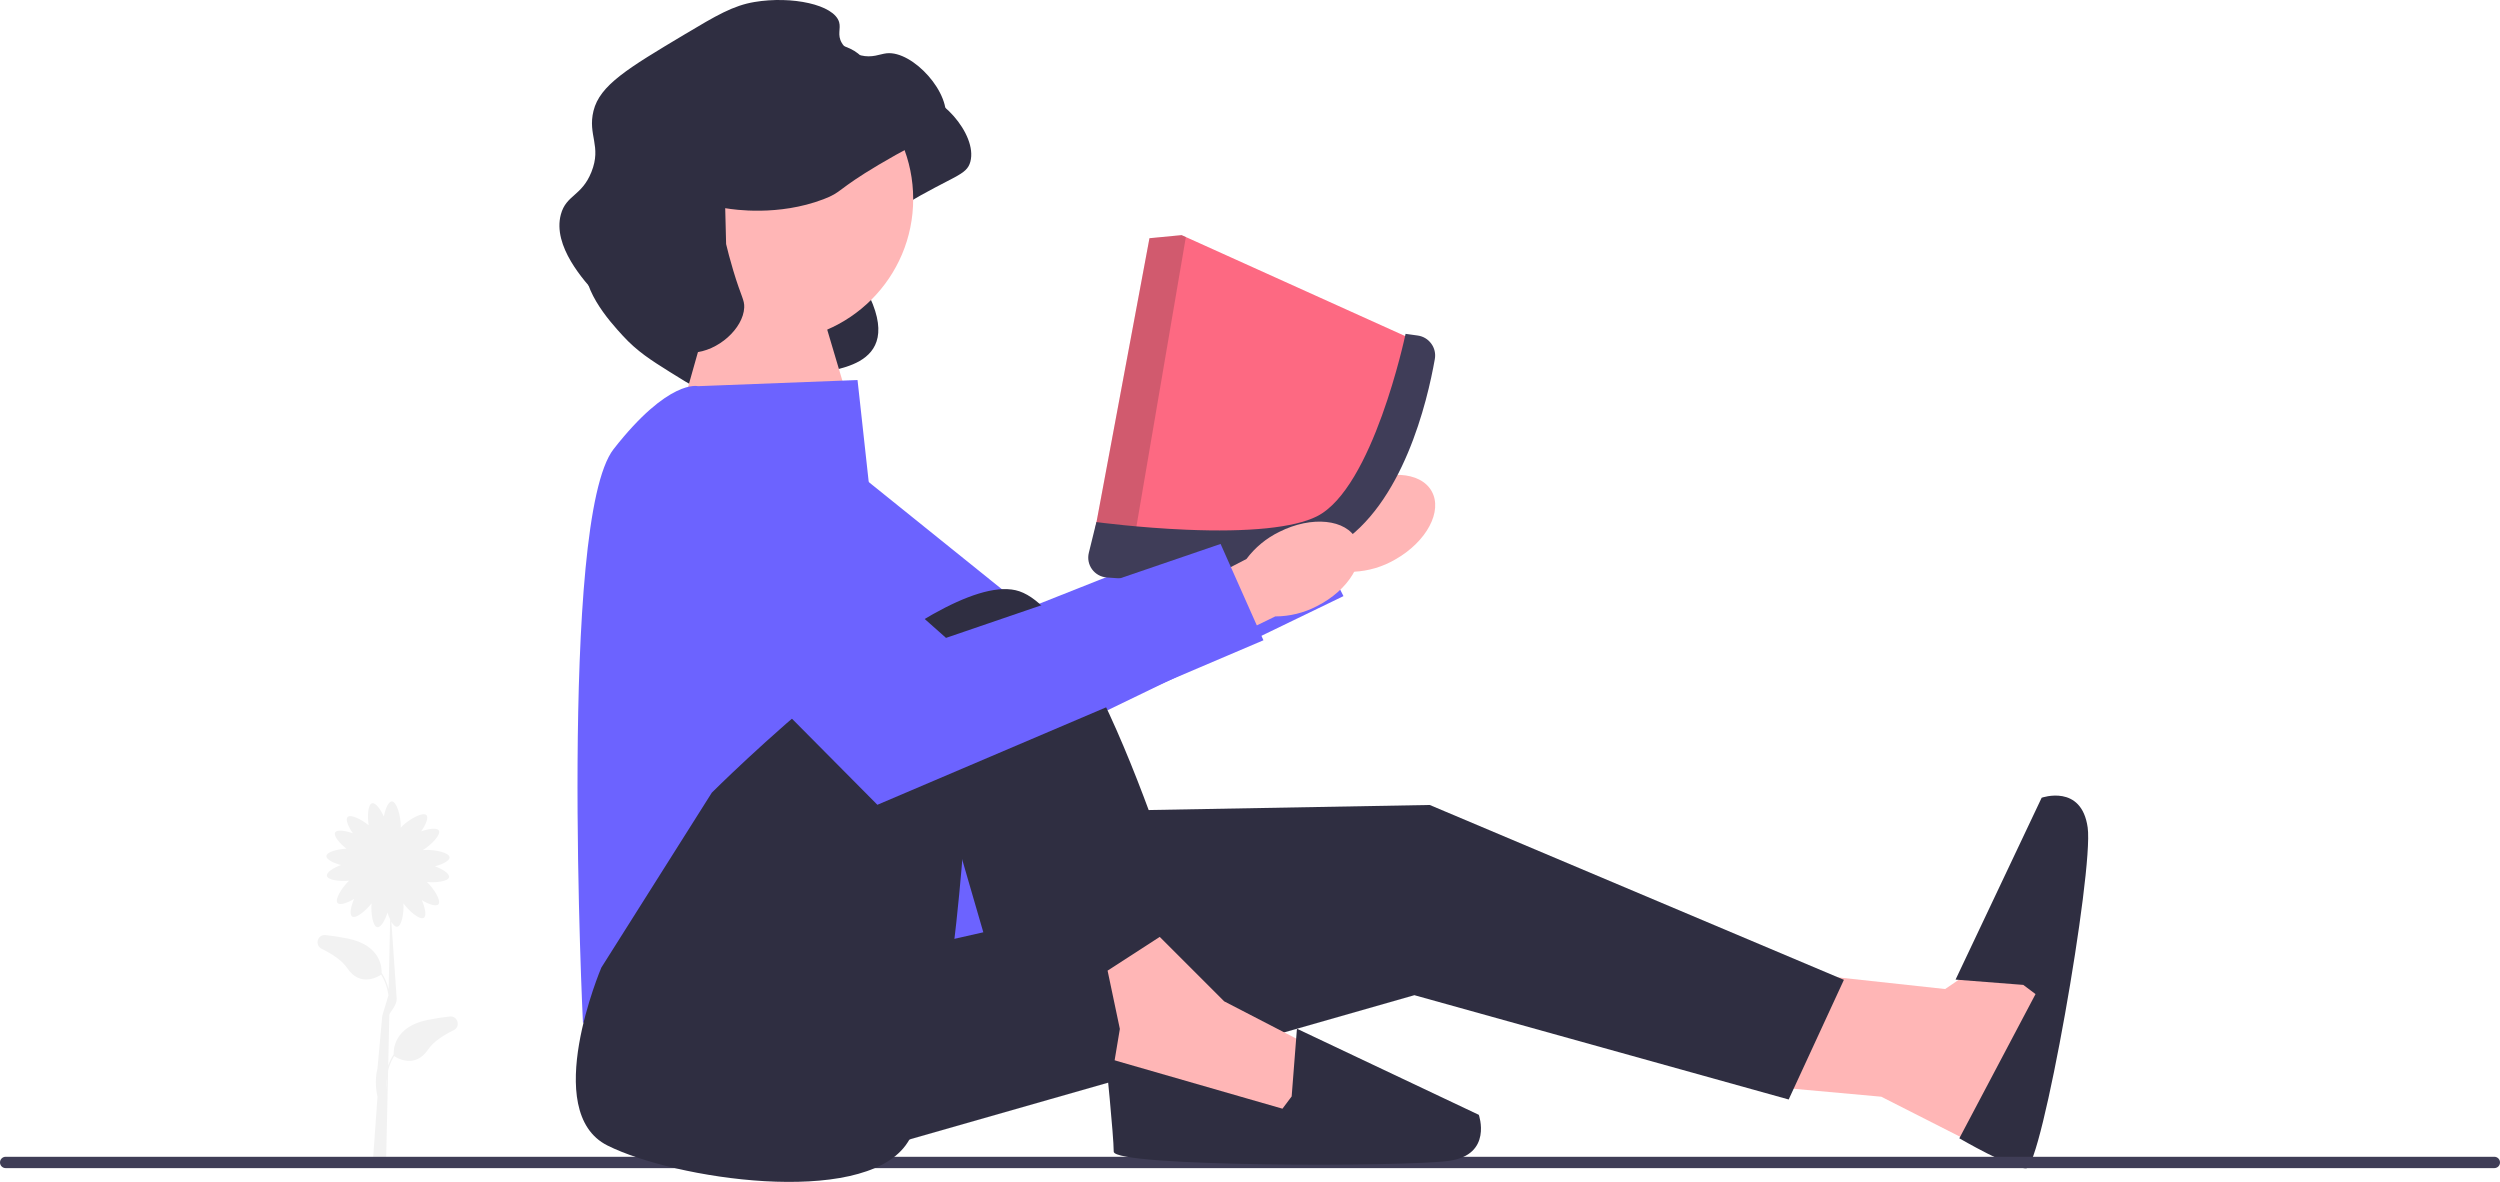
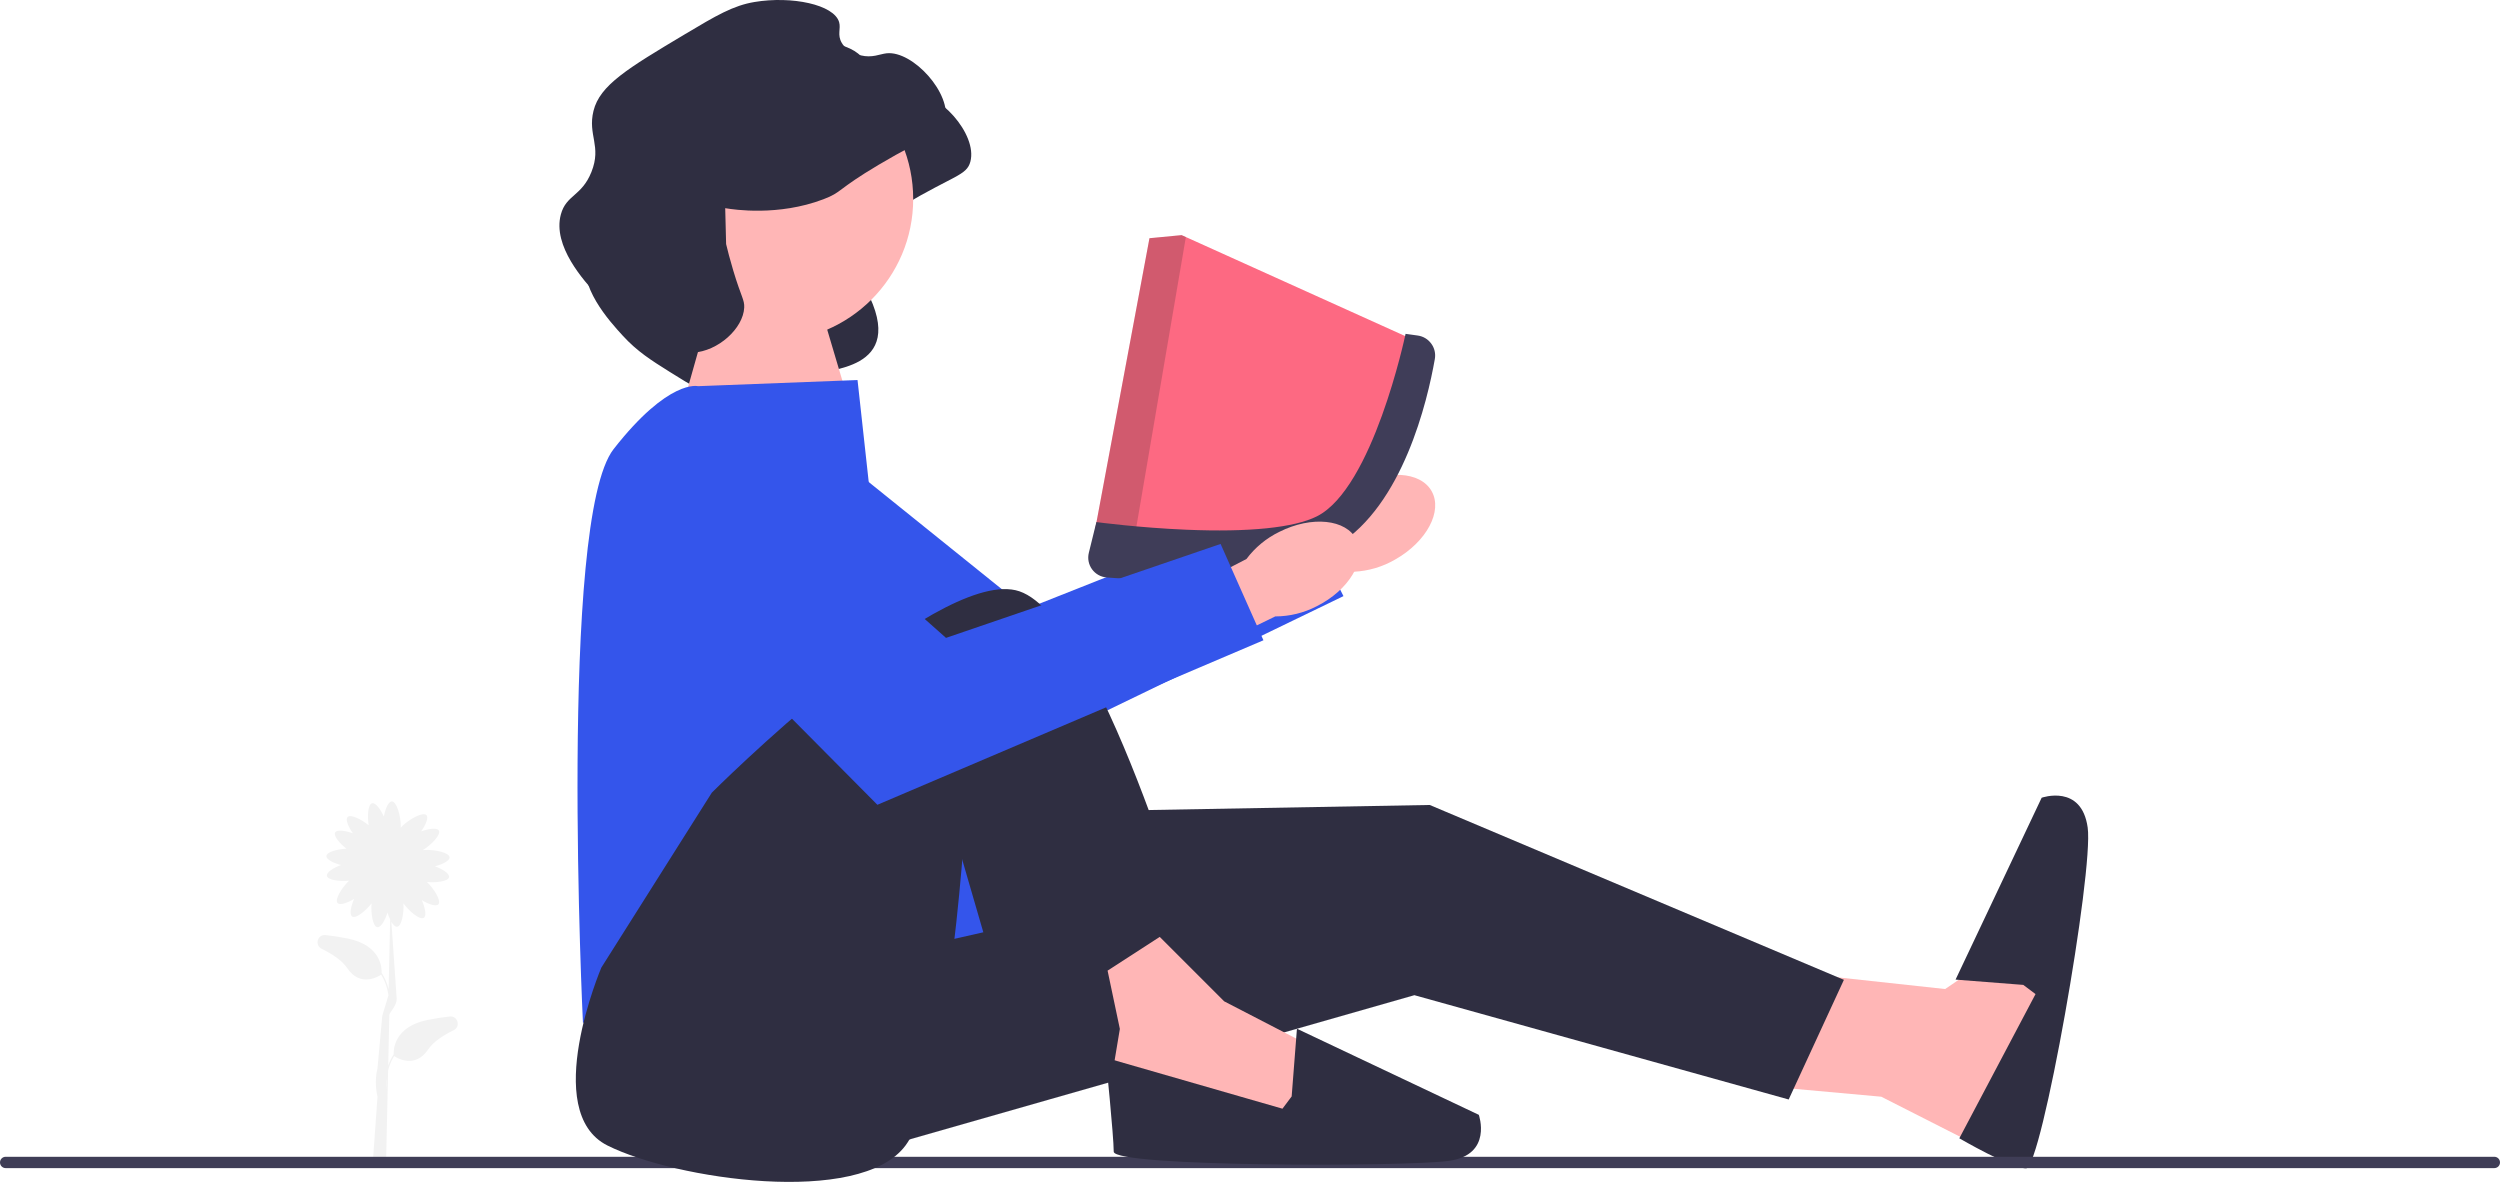
<svg xmlns="http://www.w3.org/2000/svg" width="692.68" height="327.472" viewBox="0 0 692.68 327.472" role="img" artist="Katerina Limpitsouni" source="https://undraw.co/">
  <path d="M207.953,68.814c.058,.01,.144,.025,.249,.042,2.051,.34,14.454,2.253,26.958-2.51,5.297-2.018,3.49-2.521,15.288-9.536,13.831-8.225,17.381-8.167,18.411-12.002,2.057-7.658-8.925-19.696-16.194-18.904-1.914,.209-3.963,1.35-7.151,.576-.7-.17-3.766-.914-5.261-3.452-1.333-2.264-.204-3.897-.74-5.754-1.407-4.874-13.14-7.306-23.427-5.587-5.916,.988-10.518,3.687-19.48,9.043-15.598,9.323-23.397,13.985-25.15,21.127-1.661,6.769,2.326,9.686-.574,16.933-2.7,6.747-6.989,6.297-8.465,11.755-2.375,8.783,6.44,18.423,10.112,22.439,4.026,4.403,7.876,6.819,12.988,10.027,6.416,4.026,9.624,6.04,13.481,5.835,6.993-.371,27.772,.893,28.043-4.894,.102-2.169,25.303-.393,12.894-23.741-1.522-2.864-31.339,.195-31.733-1.45" fill="#2f2e41" />
  <polygon points="492.194 301.238 521.246 303.868 557.328 322.193 563.278 300.941 568.475 274.036 557.649 261.286 538.947 274.036 499.844 269.786 492.194 301.238" fill="#ffb6b6" />
  <polygon points="253.326 212.832 231.224 321.64 391.886 275.737 495.594 304.639 510.895 271.486 396.136 223.033 301.779 224.733 253.326 212.832" fill="#2f2e41" />
  <path d="M560.588,272.885l3.4,2.55-21.112,39.957s14.261,8.32,18.511,8.32,18.751-82.28,17.051-94.432c-1.7-12.152-12.751-8.25-12.751-8.25l-23.855,50.394,18.754,1.46h-0Z" fill="#2f2e41" />
  <path d="M90.199,259.086c-2.228-.24-3.097,2.811-1.084,3.796,2.915,1.427,5.657,3.224,7.087,5.353,3.654,5.443,8.703,2.297,9.421,1.808,1.18,1.965,1.762,3.95,2.012,5.716l-1.722,5.706c-.075,.381,.003-.011,0,0h0l-1.32,14.522c-.904,3.528-.222,6.924,0,7.921l-1.32,18.483,3.691,.03,.398-18.083,.077-.023c-.002-.007-.03-.106-.07-.283l.164-7.472c.332-1.28,.858-2.624,1.66-3.959,.718,.488,5.767,3.635,9.421-1.808,1.429-2.129,4.172-3.927,7.087-5.353,2.013-.985,1.144-4.035-1.084-3.796-1.888,.203-3.947,.508-6.138,.954-9.288,1.891-9.481,8.198-9.399,9.644l-.063-.039c-.634,1.018-1.105,2.043-1.454,3.045l.31-14.07c.192-.997,2.338-2.576,2.002-4.995l-1.435-20.777c.507,.87,1.068,1.435,1.598,1.375,1.267-.145,1.906-3.812,1.745-6.481,1.575,2.182,4.562,4.718,5.651,3.989,.824-.551,.335-2.821-.564-4.884,1.875,1.129,3.951,1.872,4.596,1.155,.879-.979-1.228-4.318-3.171-6.182,2.601,.243,5.909-.172,6.125-1.355,.179-.975-1.79-2.206-3.897-2.998,2.116-.558,4.096-1.53,4.03-2.492-.094-1.37-4.301-2.199-6.992-2.016-.155,.011-.301,.025-.439,.041,2.306-1.399,5.143-4.282,4.479-5.438-.494-.86-2.792-.527-4.911,.231,1.255-1.794,2.136-3.815,1.465-4.506-.957-.985-4.703,1.101-6.639,2.981-.18,.175-.338,.342-.476,.502,.007-.137,.011-.281,.011-.433,0-2.698-1.113-6.839-2.487-6.839-.964,0-1.8,2.041-2.212,4.19-.934-2.048-2.295-3.929-3.256-3.684-1.149,.292-1.348,3.525-.953,6.086-2.027-1.644-4.996-3.131-5.833-2.269-.672,.692,.21,2.713,1.465,4.506-2.12-.757-4.418-1.09-4.911-.231-.537,.935,1.219,3.003,3.131,4.499-2.535,.116-5.473,.882-5.551,2.025-.066,.962,1.914,1.934,4.03,2.492-2.107,.792-4.076,2.023-3.897,2.998,.217,1.184,3.525,1.598,6.125,1.355-1.943,1.864-4.05,5.204-3.171,6.182,.644,.717,2.721-.025,4.596-1.155-.9,2.063-1.388,4.333-.564,4.884,1.031,.69,3.765-1.548,5.39-3.64-.238,2.671,.319,6.43,1.596,6.604,.982,.134,2.122-1.889,2.817-4.03,.209,.666,.459,1.317,.734,1.89l-.425,19.329c-.353-1.431-.938-2.947-1.872-4.445l-.063,.039c.081-1.446-.111-7.753-9.399-9.644-2.191-.446-4.25-.751-6.138-.954l0-0Zm16.93,39.62l-.07,3.162c-.064-.887-.071-1.967,.07-3.162Z" fill="#f2f2f2" />
  <path d="M691.109,320.509H1.571c-.871,0-1.571,.7-1.571,1.571,0,.871,.7,1.571,1.571,1.571H691.109c.871,0,1.571-.7,1.571-1.571s-.7-1.571-1.571-1.571Z" fill="#3f3d56" />
  <polygon points="187.55 118.178 198.601 79.075 225.803 79.925 235.154 111.377 187.55 118.178" fill="#ffb6b6" />
-   <path d="M193.396,106.999l-0,0s-8.076-2.125-23.377,17.426c-15.301,19.551-8.501,158.962-8.501,158.962l110.933-25.077-29.029-99.94-5.824-53.072-44.203,1.7v0Z" fill="#6c63ff" />
+   <path d="M193.396,106.999l-0,0s-8.076-2.125-23.377,17.426c-15.301,19.551-8.501,158.962-8.501,158.962l110.933-25.077-29.029-99.94-5.824-53.072-44.203,1.7v0Z" fill="#3455eb" />
  <g>
    <path id="uuid-b9858c30-f397-4403-a0fe-0b031a3a9912-1147" d="M366.457,142.905l-36.494,21.13,8.015,14.737,37.215-20.364c3.996-.2,7.886-1.355,11.344-3.367,8.725-4.917,13.259-13.4,10.132-18.951-3.128-5.551-12.734-6.066-21.455-1.149-3.513,1.917-6.516,4.648-8.757,7.964Z" fill="#ffb6b6" />
-     <polygon points="191.567 146.19 267.571 215.805 372.237 165.167 359.108 139.071 284.357 168.705 212.684 111.006 191.567 146.19" fill="#6c63ff" />
+     <polygon points="191.567 146.19 267.571 215.805 372.237 165.167 359.108 139.071 284.357 168.705 212.684 111.006 191.567 146.19" fill="#3455eb" />
  </g>
  <path d="M166.619,268.086l30.602-48.454s61.205-61.205,84.156-56.104c22.952,5.1,50.154,101.158,50.154,101.158l-22.952,14.451-40.803-56.954s-4.25,78.206-16.891,95.207c-12.64,17.001-63.865,9.351-82.567,0s-1.7-49.304-1.7-49.304v0Z" fill="#2f2e41" />
  <polygon points="306.88 268.936 310.28 285.087 308.58 295.288 314.53 307.189 361.284 312.289 363.834 290.188 339.182 277.437 321.331 259.585 306.88 268.936" fill="#ffb6b6" />
  <path d="M357.884,303.789l-2.55,3.4-48.962-14.11s2.209,21.76,2.209,26.011,80.756,4.25,92.908,2.55c12.152-1.7,8.25-12.751,8.25-12.751l-50.394-23.855-1.46,18.754v0Z" fill="#2f2e41" />
  <g>
    <polygon points="302.065 154.014 343.466 157.629 367.818 150.194 381.606 133.353 392.881 94.718 328.571 65.676 327.397 65.148 318.485 66.005 302.436 152.021 302.065 154.014" fill="#fd6982" />
    <polygon points="302.436 152.021 313.565 153.533 328.571 65.676 327.397 65.148 318.485 66.005 302.436 152.021" fill="#241f20" opacity=".2" />
    <path d="M306.605,159.994c-1.617-.128-3.089-.956-4.039-2.27s-1.272-2.973-.884-4.548l2.097-8.525,.191,.026c.114,.015,11.547,1.54,24.718,2.094,17.405,.733,29.925-.554,36.206-3.72,15.47-7.803,24.418-49.93,24.506-50.355l.041-.197,3.364,.466c1.522,.211,2.858,1.011,3.761,2.252,.902,1.238,1.252,2.75,.987,4.258-2.072,11.78-8.849,40.39-26.986,51.598-.178,.11-.355,.217-.535,.325-18.203,10.835-50.355,9.63-63.427,8.597Z" fill="#3f3d58" />
  </g>
  <g>
    <path id="uuid-89ceabf5-3d72-4b0e-954e-73915df3a7c3-1148" d="M354.477,147.354c-3.601,1.747-6.731,4.331-9.127,7.536l-37.461,19.363,7.303,15.103,38.145-18.564c4.001-.009,7.941-.977,11.492-2.821,8.95-4.495,13.884-12.752,11.025-18.445-2.859-5.694-12.43-6.667-21.375-2.172l-0,0Z" fill="#ffb6b6" />
-     <polygon points="170.503 149.822 243.097 222.986 350.061 177.402 338.192 150.709 262.112 176.741 193.276 115.686 170.503 149.822" fill="#6c63ff" />
+     <polygon points="170.503 149.822 243.097 222.986 350.061 177.402 338.192 150.709 262.112 176.741 193.276 115.686 170.503 149.822" fill="#3455eb" />
  </g>
  <circle cx="213.626" cy="55.128" r="39.395" fill="#ffb6b6" />
  <path d="M200.937,57.677c.058,.01,.144,.025,.249,.042,2.051,.34,14.454,2.253,26.958-2.51,5.297-2.018,3.49-2.521,15.288-9.536,13.831-8.225,17.381-8.167,18.411-12.002,2.057-7.658-8.925-19.696-16.194-18.904-1.914,.209-3.963,1.35-7.151,.576-.7-.17-3.766-.914-5.261-3.452-1.333-2.264-.204-3.897-.74-5.754-1.407-4.874-13.14-7.306-23.427-5.587-5.916,.988-10.518,3.687-19.48,9.043-15.598,9.323-23.397,13.985-25.15,21.127-1.661,6.769,2.326,9.686-.574,16.933-2.7,6.747-6.989,6.297-8.465,11.755-2.375,8.783,6.44,18.423,10.112,22.439,4.026,4.403,7.876,6.819,12.988,10.027,6.416,4.026,9.624,6.04,13.481,5.835,6.993-.371,13.948-6.708,14.219-12.495,.102-2.169-.803-2.819-3.042-10.274-.933-3.106-1.58-5.67-1.973-7.315" fill="#2f2e41" />
</svg>
